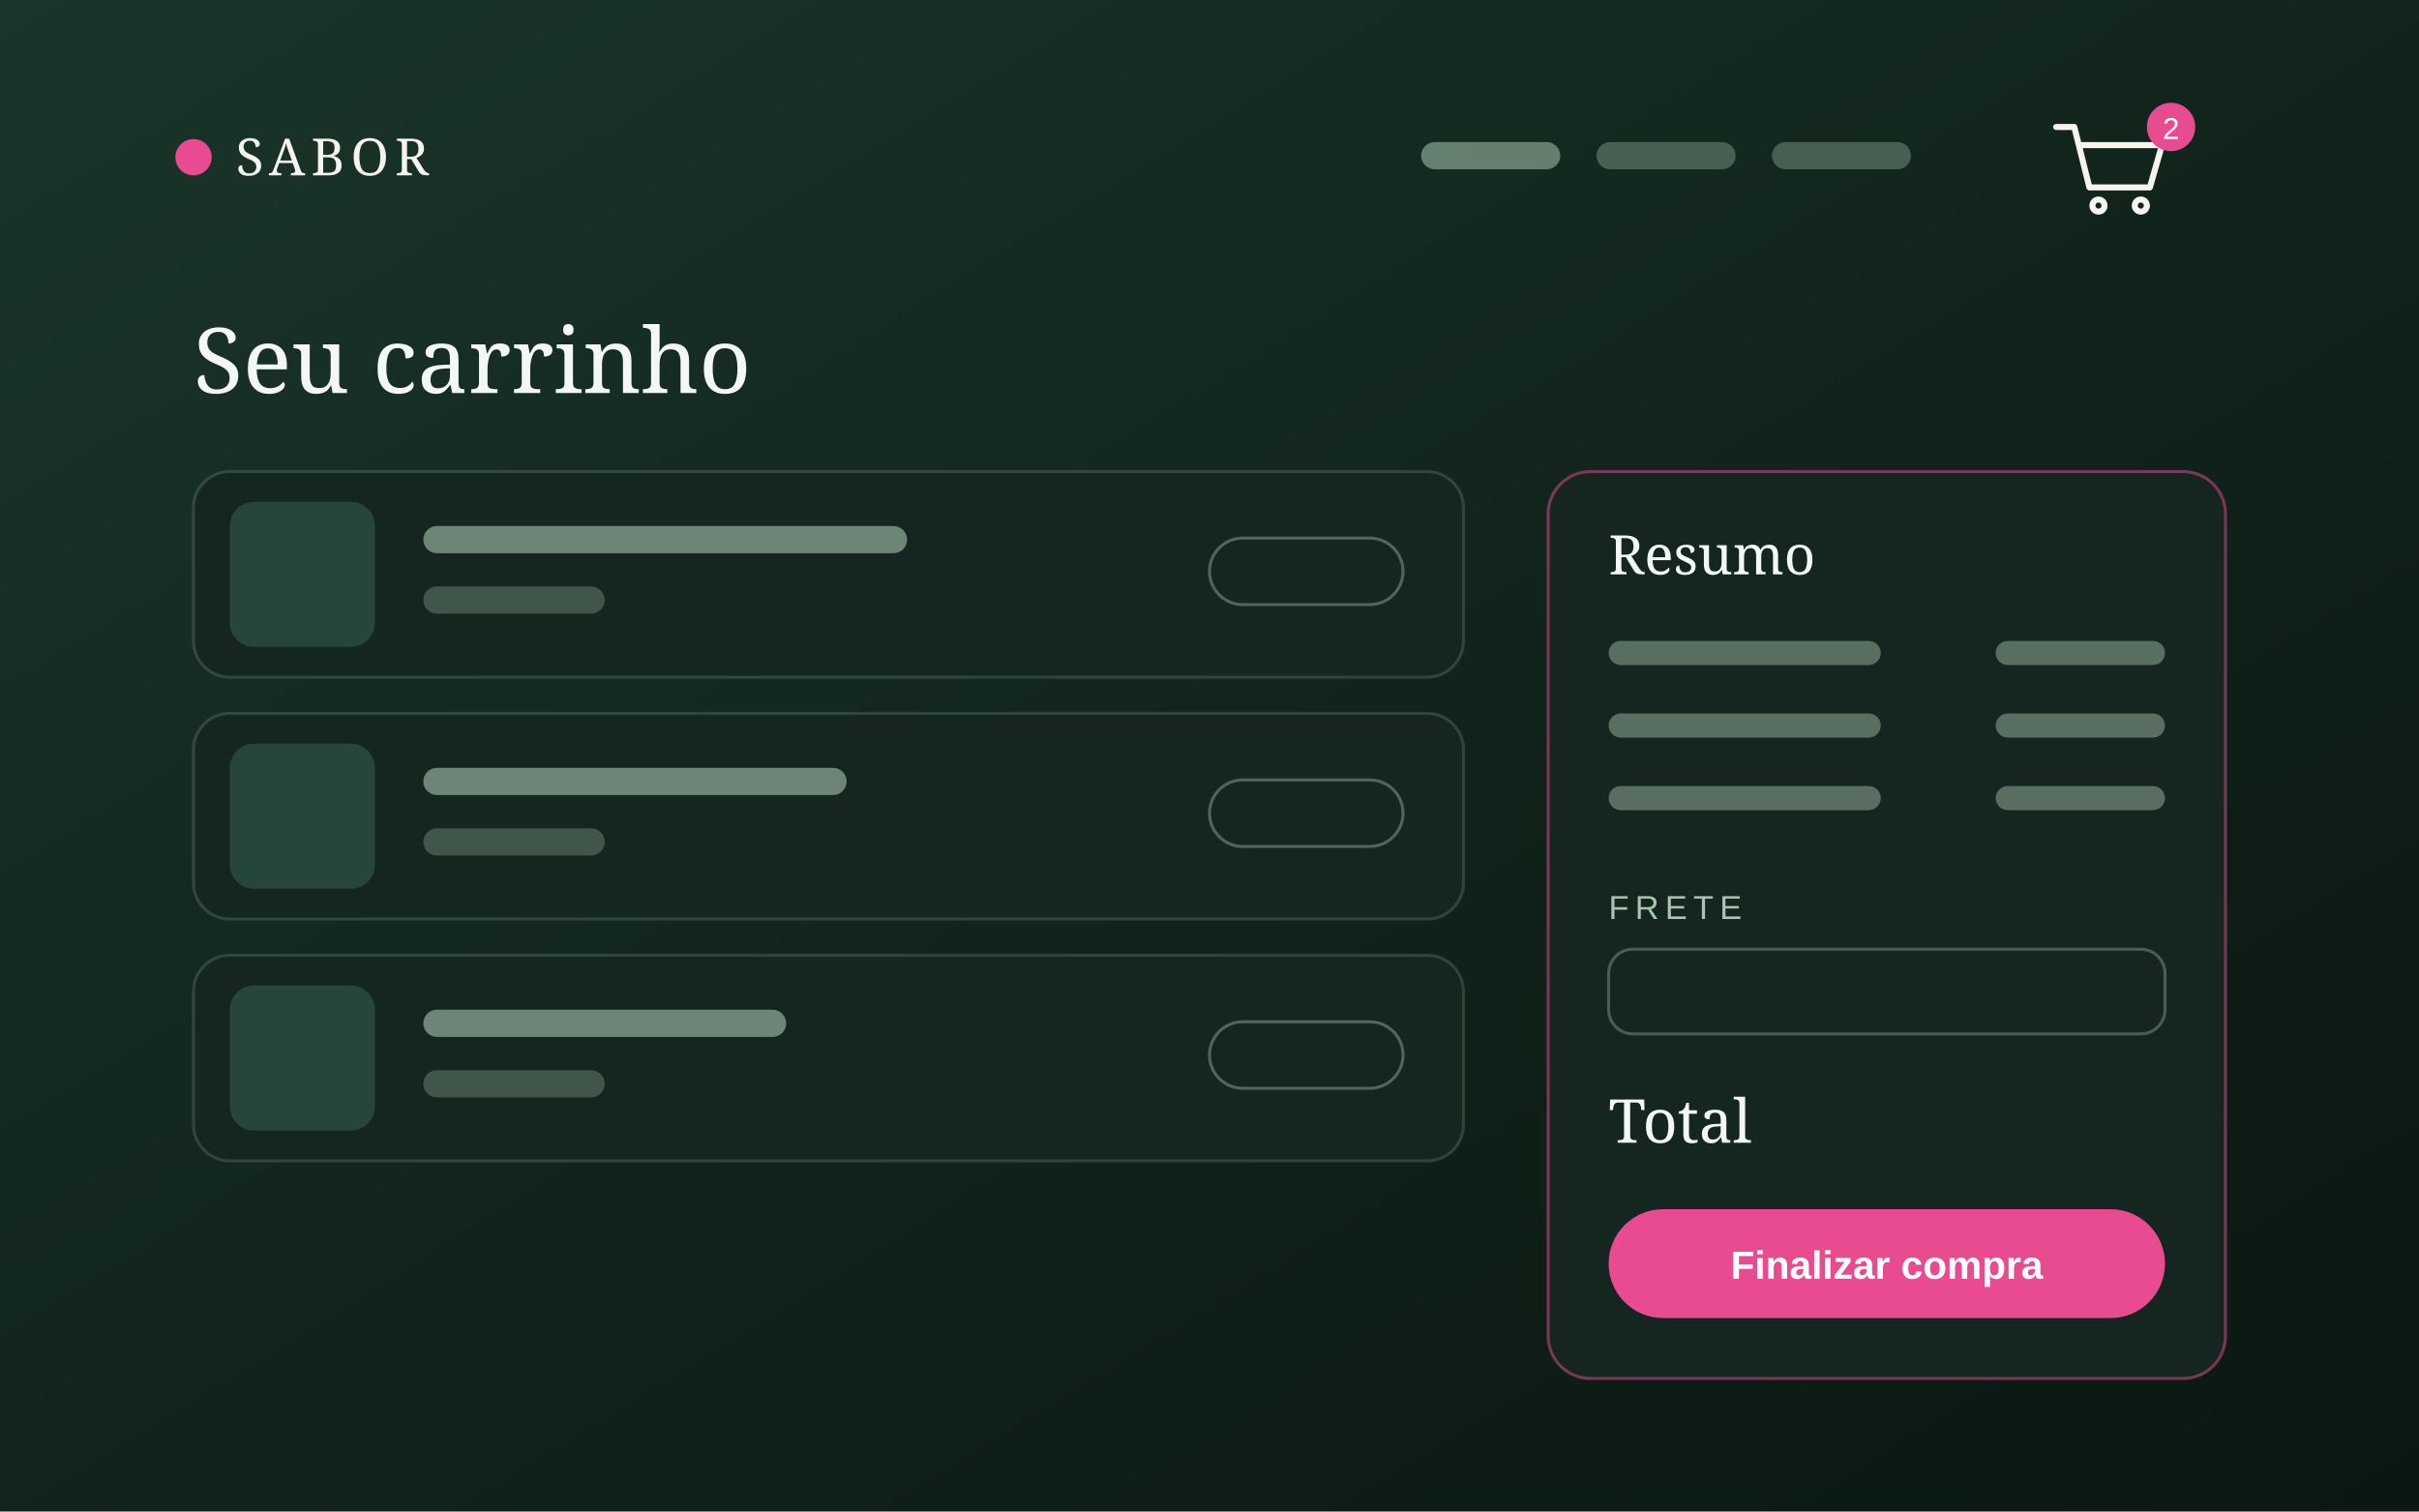
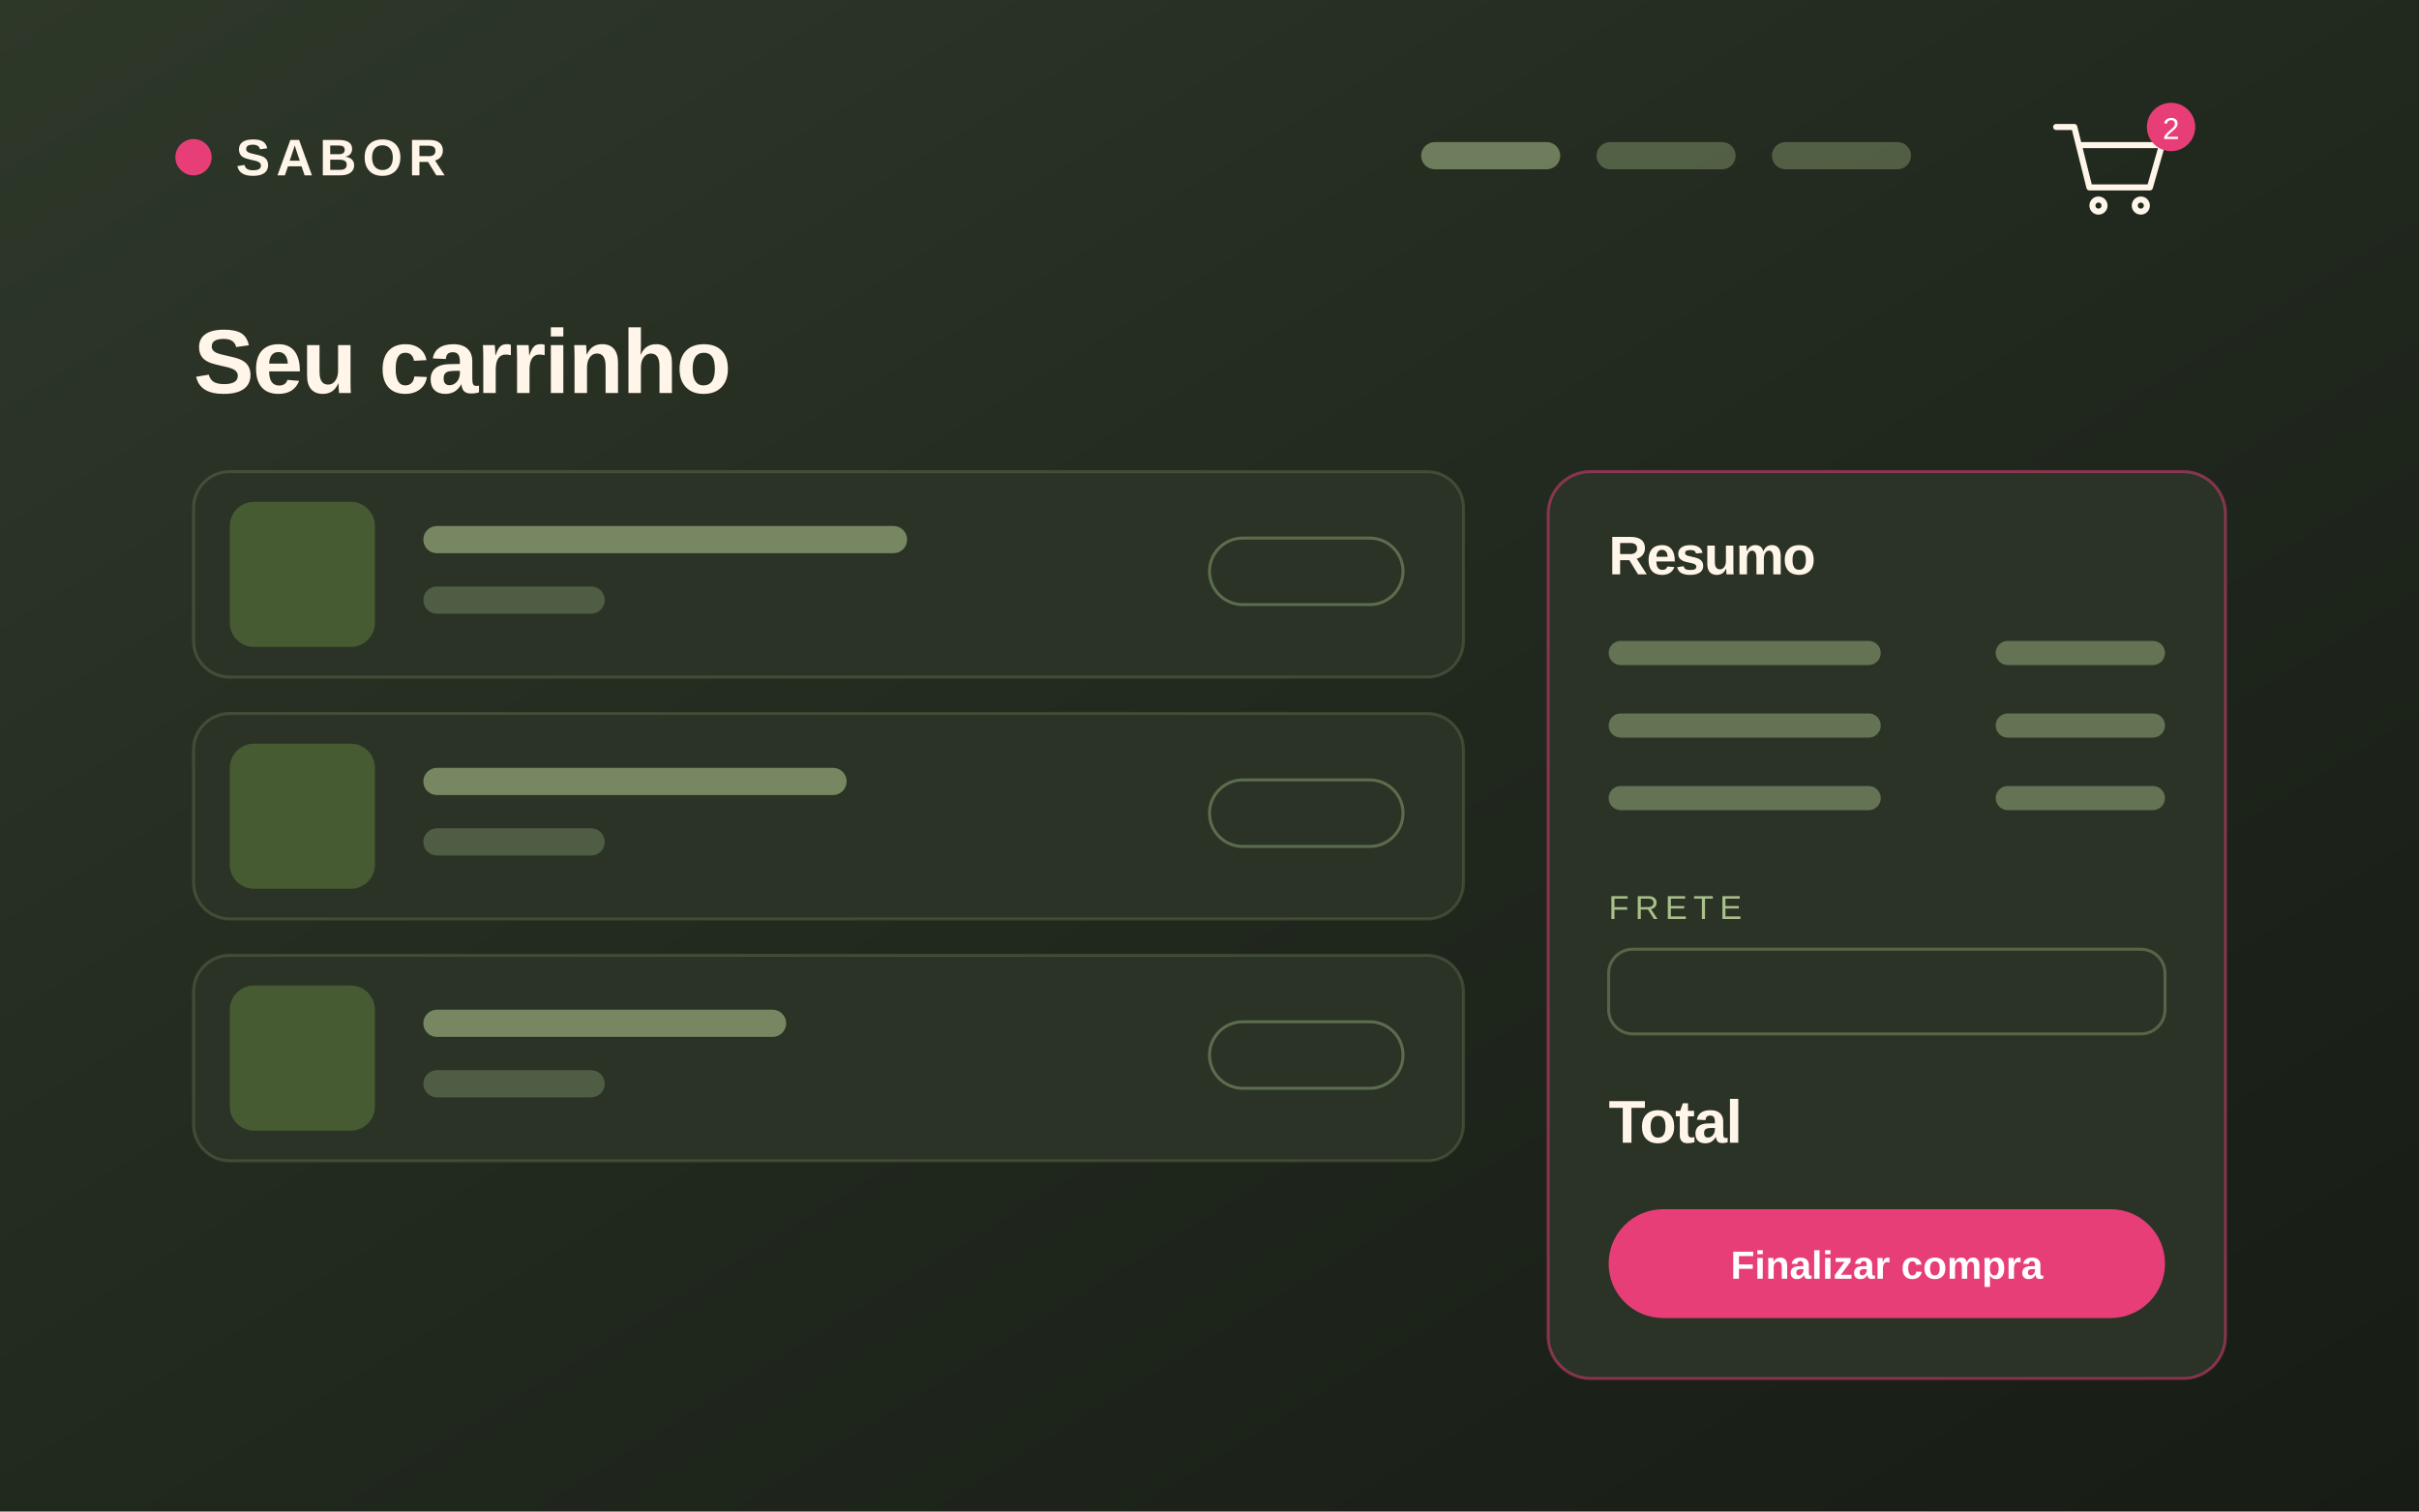
<svg xmlns="http://www.w3.org/2000/svg" viewBox="0 0 800 500" role="img" aria-label="Mockup de carrinho de compras de loja de alimentos, com cálculo de frete e resumo do pedido">
  <defs>
    <linearGradient id="wsec3-bg" x1="0" y1="0" x2="1" y2="1">
-       <stop offset="0" stop-color="#1B352A" />
-       <stop offset="0.55" stop-color="#10231B" />
-       <stop offset="1" stop-color="#0B1712" />
+       <stop offset="0" stop-color="#2E3829" />
+       <stop offset="0.55" stop-color="#20271D" />
+       <stop offset="1" stop-color="#171C14" />
    </linearGradient>
  </defs>
  <rect width="800" height="500" fill="url(#wsec3-bg)" />
-   <circle cx="64" cy="52" r="6" fill="#E94B91" />
-   <text x="78" y="58" font-family="Georgia, serif" font-size="17" letter-spacing="2" fill="#F6F4EF">SABOR</text>
-   <rect x="470" y="47" width="46" height="9" rx="4.5" fill="#A8C5B2" opacity="0.55" />
-   <rect x="528" y="47" width="46" height="9" rx="4.5" fill="#A8C5B2" opacity="0.35" />
-   <rect x="586" y="47" width="46" height="9" rx="4.5" fill="#A8C5B2" opacity="0.35" />
-   <g fill="none" stroke="#F6F4EF" stroke-width="2" stroke-linecap="round" stroke-linejoin="round">
+   <circle cx="64" cy="52" r="6" fill="#E83E78" />
+   <text x="78" y="58" font-family="Arial, Helvetica, sans-serif" font-weight="bold" font-size="17" letter-spacing="2" fill="#FFF5E8">SABOR</text>
+   <rect x="470" y="47" width="46" height="9" rx="4.5" fill="#A9C08A" opacity="0.55" />
+   <rect x="528" y="47" width="46" height="9" rx="4.5" fill="#A9C08A" opacity="0.35" />
+   <rect x="586" y="47" width="46" height="9" rx="4.5" fill="#A9C08A" opacity="0.35" />
+   <g fill="none" stroke="#FFF5E8" stroke-width="2" stroke-linecap="round" stroke-linejoin="round">
    <path d="M680 42h6l5 20h20l4-14h-27" />
    <circle cx="694" cy="68" r="2" />
    <circle cx="708" cy="68" r="2" />
  </g>
-   <circle cx="718" cy="42" r="8" fill="#E94B91" />
+   <circle cx="718" cy="42" r="8" fill="#E83E78" />
  <text x="718" y="46" text-anchor="middle" font-family="Arial" font-size="10" fill="#fff">2</text>
-   <text x="64" y="130" font-family="Georgia, serif" font-size="30" fill="#F4F8F4">Seu carrinho</text>
-   <rect x="64" y="156" width="420" height="68" rx="12" fill="#14261F" stroke="#A8C5B2" stroke-opacity="0.2" />
-   <rect x="76" y="166" width="48" height="48" rx="8" fill="#254638" />
-   <rect x="140" y="174" width="160" height="9" rx="4.5" fill="#A8C5B2" opacity="0.6" />
-   <rect x="140" y="194" width="60" height="9" rx="4.5" fill="#A8C5B2" opacity="0.3" />
-   <rect x="400" y="178" width="64" height="22" rx="11" fill="none" stroke="#A8C5B2" stroke-opacity="0.4" />
-   <rect x="64" y="236" width="420" height="68" rx="12" fill="#14261F" stroke="#A8C5B2" stroke-opacity="0.2" />
-   <rect x="76" y="246" width="48" height="48" rx="8" fill="#254638" />
-   <rect x="140" y="254" width="140" height="9" rx="4.5" fill="#A8C5B2" opacity="0.6" />
-   <rect x="140" y="274" width="60" height="9" rx="4.5" fill="#A8C5B2" opacity="0.3" />
-   <rect x="400" y="258" width="64" height="22" rx="11" fill="none" stroke="#A8C5B2" stroke-opacity="0.4" />
-   <rect x="64" y="316" width="420" height="68" rx="12" fill="#14261F" stroke="#A8C5B2" stroke-opacity="0.2" />
-   <rect x="76" y="326" width="48" height="48" rx="8" fill="#254638" />
-   <rect x="140" y="334" width="120" height="9" rx="4.5" fill="#A8C5B2" opacity="0.6" />
-   <rect x="140" y="354" width="60" height="9" rx="4.5" fill="#A8C5B2" opacity="0.3" />
-   <rect x="400" y="338" width="64" height="22" rx="11" fill="none" stroke="#A8C5B2" stroke-opacity="0.4" />
-   <rect x="512" y="156" width="224" height="300" rx="14" fill="#14261F" stroke="#E94B91" stroke-opacity="0.5" />
-   <text x="532" y="190" font-family="Georgia, serif" font-size="18" fill="#F4F8F4">Resumo</text>
-   <rect x="532" y="212" width="90" height="8" rx="4" fill="#A8C5B2" opacity="0.45" />
-   <rect x="660" y="212" width="56" height="8" rx="4" fill="#A8C5B2" opacity="0.45" />
-   <rect x="532" y="236" width="90" height="8" rx="4" fill="#A8C5B2" opacity="0.45" />
-   <rect x="660" y="236" width="56" height="8" rx="4" fill="#A8C5B2" opacity="0.45" />
-   <rect x="532" y="260" width="90" height="8" rx="4" fill="#A8C5B2" opacity="0.45" />
-   <rect x="660" y="260" width="56" height="8" rx="4" fill="#A8C5B2" opacity="0.45" />
-   <text x="532" y="304" font-family="Arial, sans-serif" font-size="11" letter-spacing="2" fill="#A8C5B2">FRETE</text>
-   <rect x="532" y="314" width="184" height="28" rx="8" fill="none" stroke="#A8C5B2" stroke-opacity="0.35" />
-   <text x="532" y="378" font-family="Georgia, serif" font-size="20" fill="#F4F8F4">Total</text>
-   <rect x="532" y="400" width="184" height="36" rx="18" fill="#E94B91" />
+   <text x="64" y="130" font-family="Arial, Helvetica, sans-serif" font-weight="bold" letter-spacing="-0.5" font-size="30" fill="#FFF5E8">Seu carrinho</text>
+   <rect x="64" y="156" width="420" height="68" rx="12" fill="#2A3326" stroke="#A9C08A" stroke-opacity="0.2" />
+   <rect x="76" y="166" width="48" height="48" rx="8" fill="#465B32" />
+   <rect x="140" y="174" width="160" height="9" rx="4.5" fill="#A9C08A" opacity="0.6" />
+   <rect x="140" y="194" width="60" height="9" rx="4.5" fill="#A9C08A" opacity="0.3" />
+   <rect x="400" y="178" width="64" height="22" rx="11" fill="none" stroke="#A9C08A" stroke-opacity="0.4" />
+   <rect x="64" y="236" width="420" height="68" rx="12" fill="#2A3326" stroke="#A9C08A" stroke-opacity="0.2" />
+   <rect x="76" y="246" width="48" height="48" rx="8" fill="#465B32" />
+   <rect x="140" y="254" width="140" height="9" rx="4.5" fill="#A9C08A" opacity="0.6" />
+   <rect x="140" y="274" width="60" height="9" rx="4.5" fill="#A9C08A" opacity="0.3" />
+   <rect x="400" y="258" width="64" height="22" rx="11" fill="none" stroke="#A9C08A" stroke-opacity="0.4" />
+   <rect x="64" y="316" width="420" height="68" rx="12" fill="#2A3326" stroke="#A9C08A" stroke-opacity="0.2" />
+   <rect x="76" y="326" width="48" height="48" rx="8" fill="#465B32" />
+   <rect x="140" y="334" width="120" height="9" rx="4.5" fill="#A9C08A" opacity="0.6" />
+   <rect x="140" y="354" width="60" height="9" rx="4.5" fill="#A9C08A" opacity="0.3" />
+   <rect x="400" y="338" width="64" height="22" rx="11" fill="none" stroke="#A9C08A" stroke-opacity="0.4" />
+   <rect x="512" y="156" width="224" height="300" rx="14" fill="#2A3326" stroke="#E83E78" stroke-opacity="0.5" />
+   <text x="532" y="190" font-family="Arial, Helvetica, sans-serif" font-weight="bold" letter-spacing="-0.5" font-size="18" fill="#FFF5E8">Resumo</text>
+   <rect x="532" y="212" width="90" height="8" rx="4" fill="#A9C08A" opacity="0.45" />
+   <rect x="660" y="212" width="56" height="8" rx="4" fill="#A9C08A" opacity="0.45" />
+   <rect x="532" y="236" width="90" height="8" rx="4" fill="#A9C08A" opacity="0.45" />
+   <rect x="660" y="236" width="56" height="8" rx="4" fill="#A9C08A" opacity="0.45" />
+   <rect x="532" y="260" width="90" height="8" rx="4" fill="#A9C08A" opacity="0.45" />
+   <rect x="660" y="260" width="56" height="8" rx="4" fill="#A9C08A" opacity="0.45" />
+   <text x="532" y="304" font-family="Arial, sans-serif" font-size="11" letter-spacing="2" fill="#A9C08A">FRETE</text>
+   <rect x="532" y="314" width="184" height="28" rx="8" fill="none" stroke="#A9C08A" stroke-opacity="0.35" />
+   <text x="532" y="378" font-family="Arial, Helvetica, sans-serif" font-weight="bold" letter-spacing="-0.5" font-size="20" fill="#FFF5E8">Total</text>
+   <rect x="532" y="400" width="184" height="36" rx="18" fill="#E83E78" />
  <text x="624" y="423" text-anchor="middle" font-family="Arial, sans-serif" font-size="13" font-weight="bold" fill="#fff">Finalizar compra</text>
</svg>
